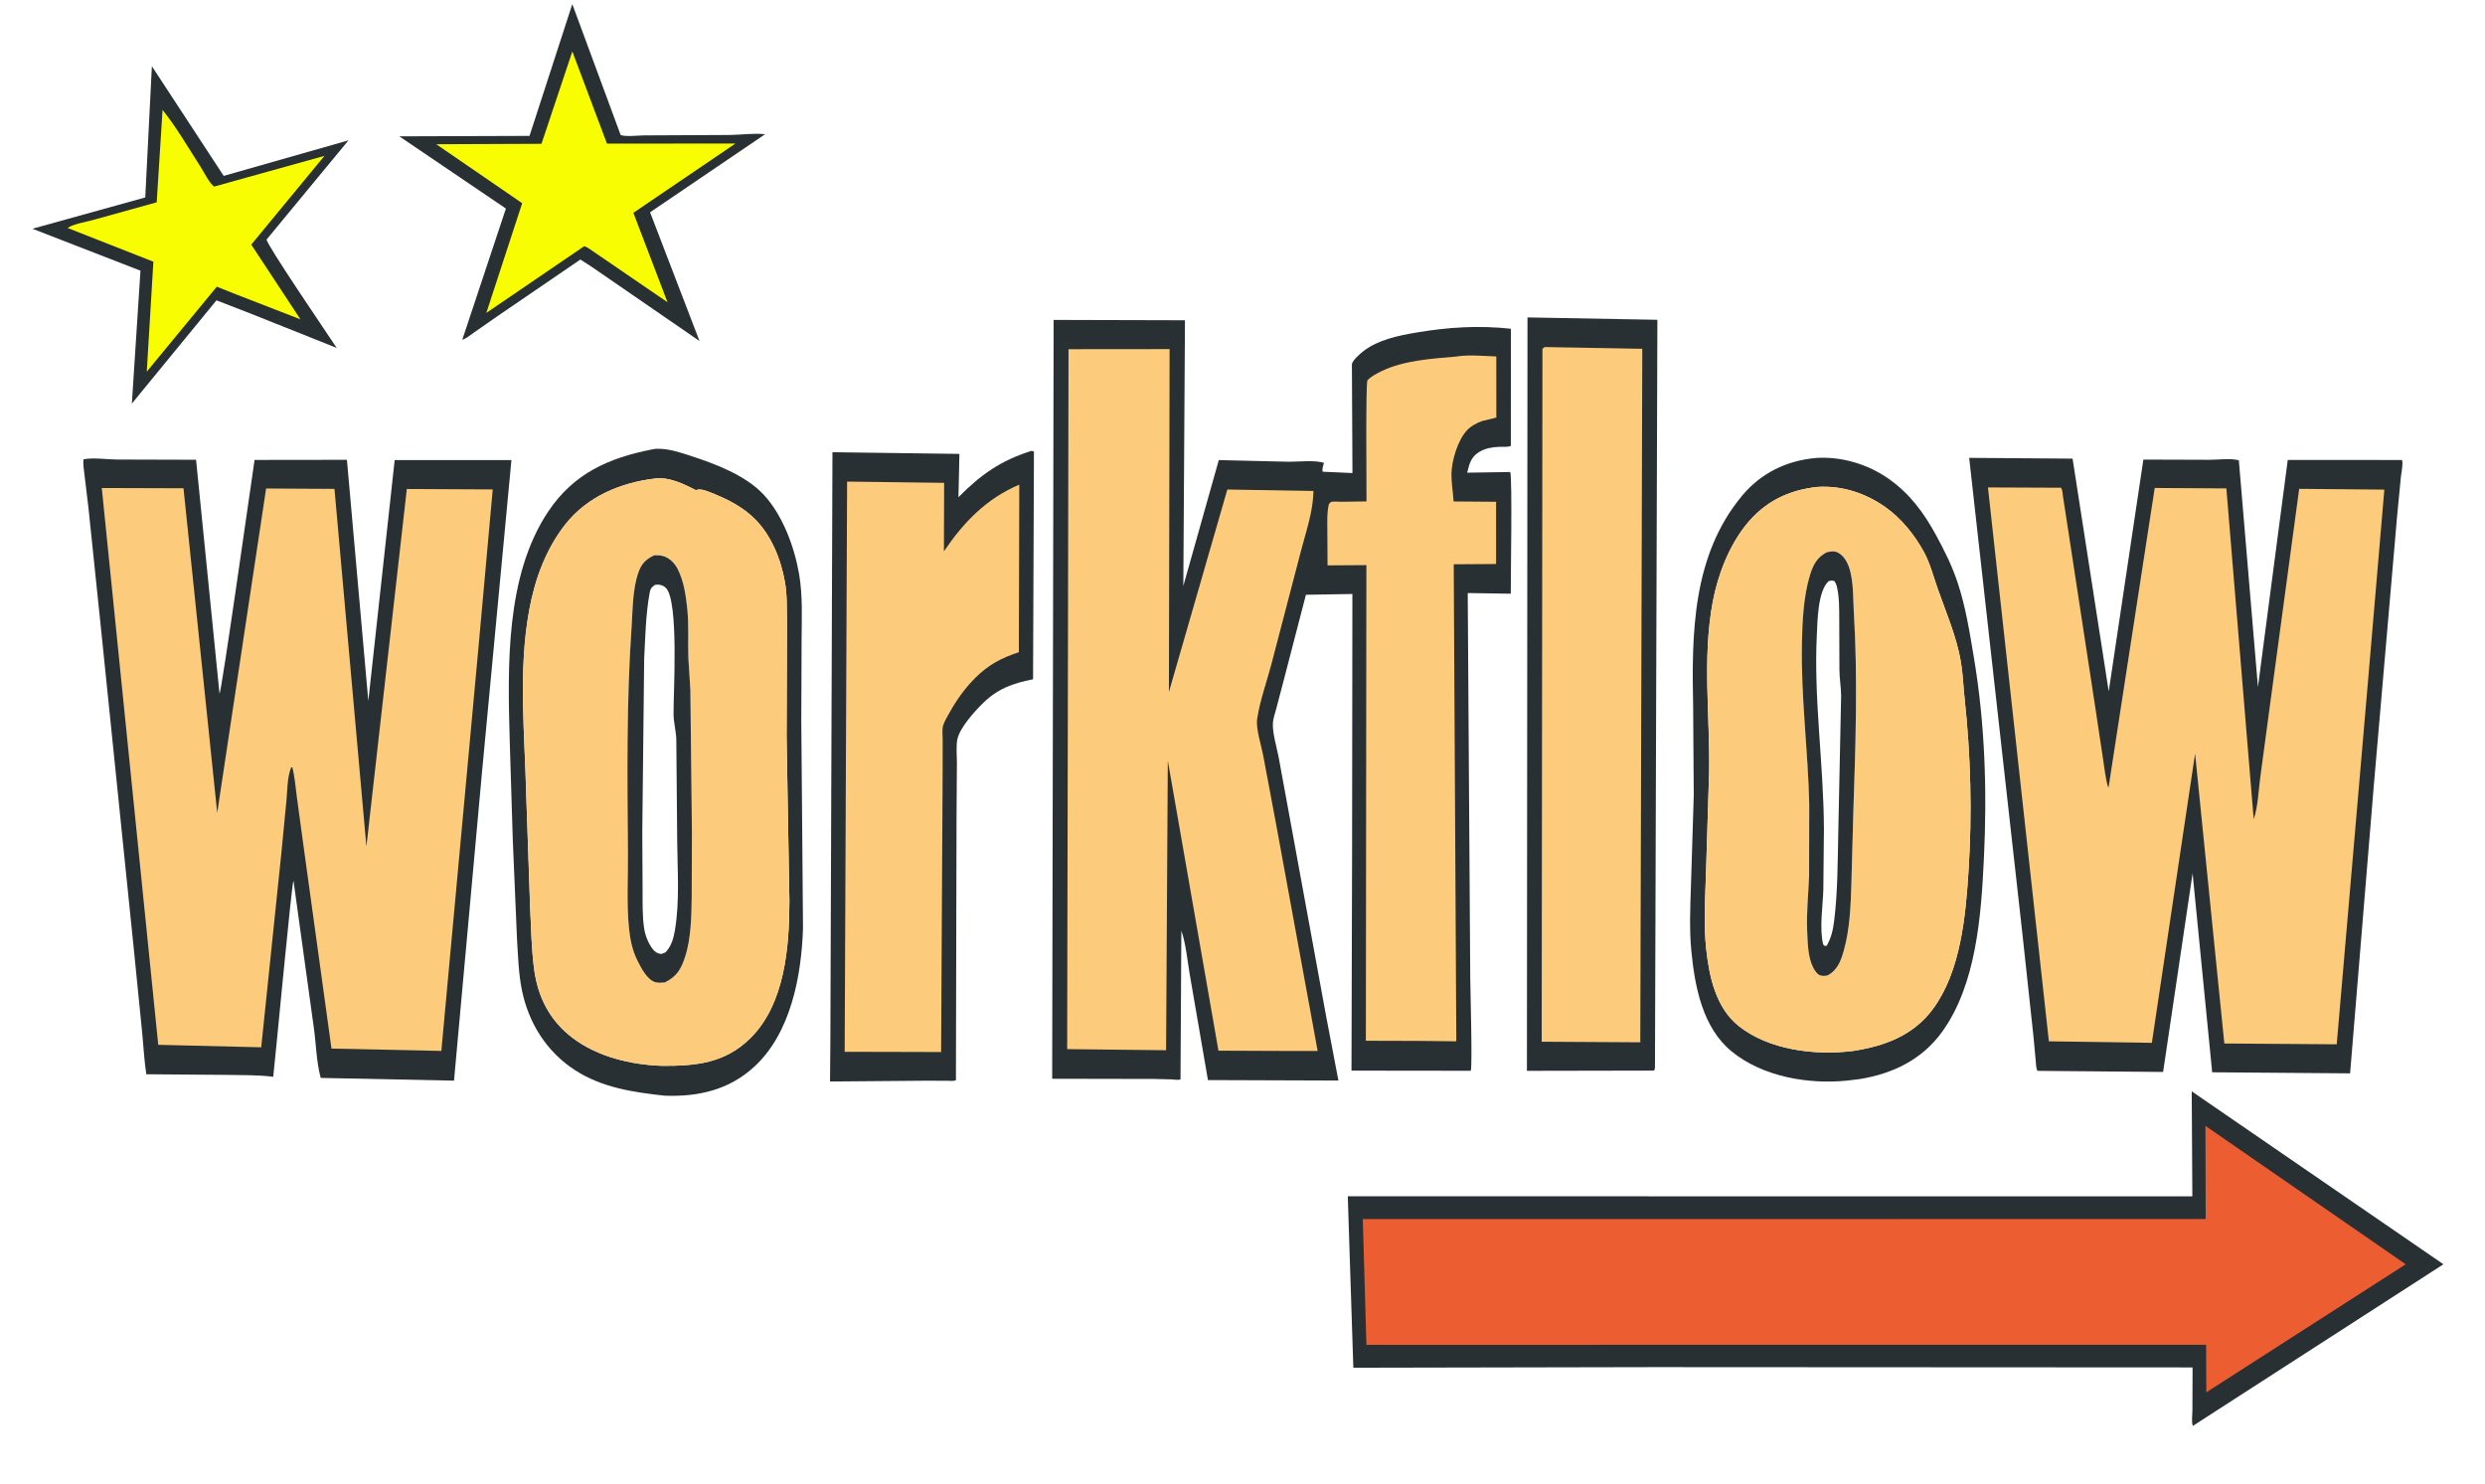
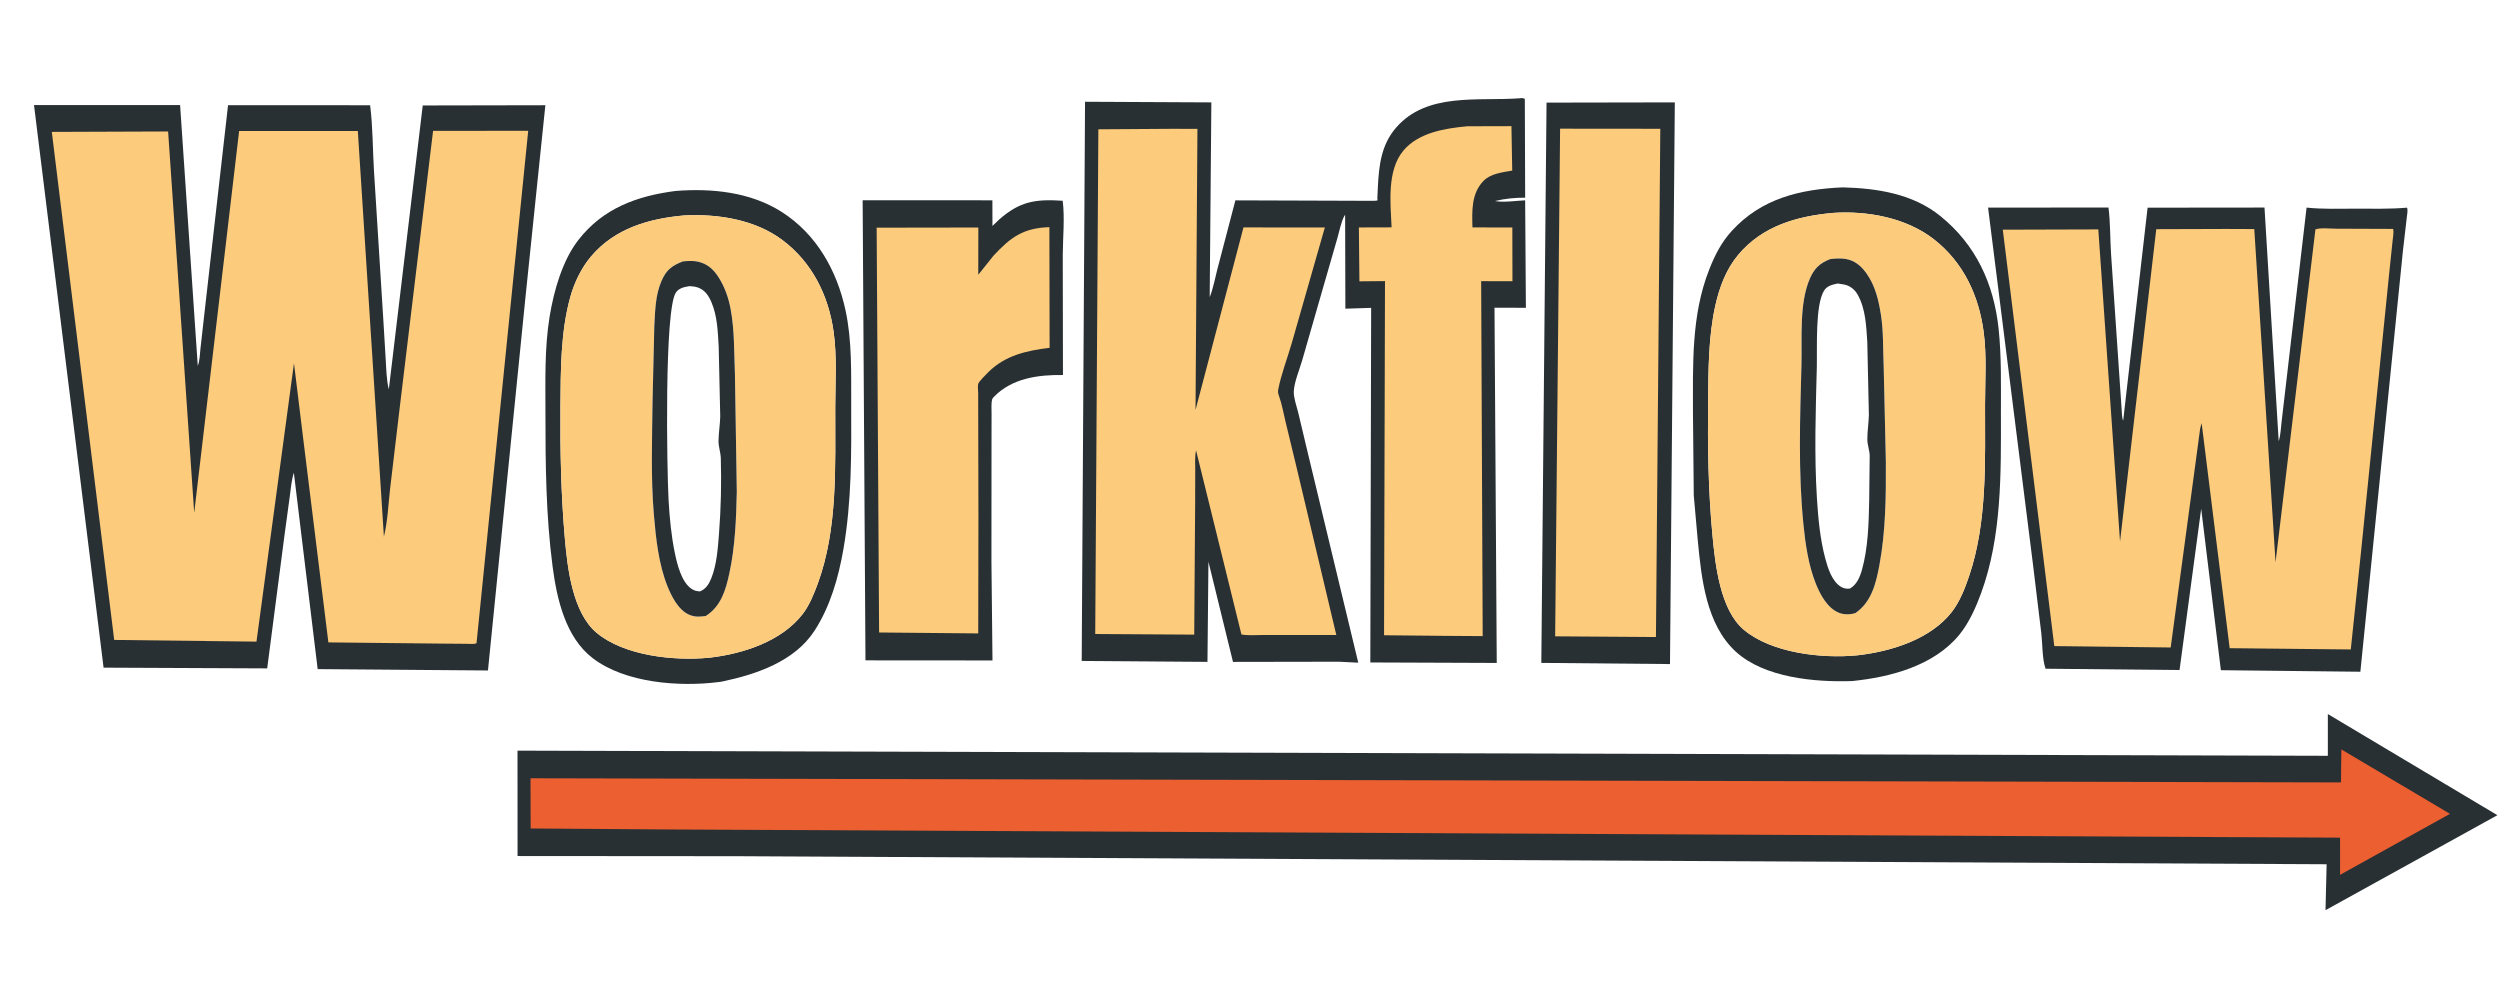
- <svg xmlns="http://www.w3.org/2000/svg" width="134" height="80">
-   <path fill="#293034" transform="matrix(0.134 0 0 0.133333 0 -7.62939e-06)" d="M61.117 26.771L90.02 71.135L140.239 56.756L107.29 96.87C107.168 98.802 132.201 135.657 135.509 140.733L101.185 126.951L87.109 121.47L53.063 163.222L56.528 109.474L13.037 92.51L58.453 79.857L61.117 26.771Z" />
-   <path fill="#F8FE01" transform="matrix(0.134 0 0 0.133333 0 -7.62939e-06)" d="M65.413 44.459C71.036 51.472 75.805 59.824 80.67 67.397C82.093 69.611 84.166 73.975 86.138 75.47L130.571 63.036L101.113 98.935L120.906 129.155L95.177 119.12L87.254 115.941L59.063 150.313L61.723 105.848L27.21 92.205C29.475 90.578 34.618 89.756 37.354 88.998L63.061 81.816L65.413 44.459Z" />
-   <path fill="#293034" transform="matrix(0.134 0 0 0.133333 0 -7.62939e-06)" d="M230.303 1.662L249.76 54.596C251.682 55.404 256.846 54.767 259.181 54.758L293.643 54.589C298.239 54.542 303.37 53.76 307.886 54.294L261.602 85.856L281.495 137.924L238.192 107.971L233.567 104.96L200.231 127.838L190.514 134.652C189.208 135.546 187.567 137.003 186.032 137.402L203.586 84.349L160.684 55.138L213.085 54.962L230.303 1.662Z" />
-   <path fill="#F8FE01" transform="matrix(0.134 0 0 0.133333 0 -7.62939e-06)" d="M230.315 20.803L244.246 58.066L295.942 58.059L254.879 86.079L268.617 122.236L236.572 100.218L235.107 99.564L195.699 126.558L210.134 82.183L175.57 58.337L217.898 58.163L230.315 20.803Z" />
-   <path fill="#293034" transform="matrix(0.134 0 0 0.133333 0 -7.62939e-06)" d="M415.099 182.343L416.077 182.61L415.718 274.725C407.437 276.374 401.372 278.549 395.223 284.72C391.938 288.017 386.373 294.221 385.307 298.816C384.658 301.614 385.091 305.67 385.073 308.569L384.92 331.443L384.68 436.87C383.835 437.329 382.375 437.115 381.396 437.111L372.466 437.082L334.012 437.408L334.154 420.55L334.993 182.894L386.083 183.574L385.699 201.085C394.774 191.879 402.741 186.233 415.099 182.343Z" />
-   <path fill="#FCCB7C" transform="matrix(0.134 0 0 0.133333 0 -7.62939e-06)" d="M340.884 194.769L379.931 195.28L379.847 222.976C387.757 211.236 396.942 201.62 410.172 196.017L409.999 263.78C403.012 266.057 397.766 268.879 392.535 274.096C388.396 278.224 384.998 282.991 382.177 288.103C381.284 289.722 380.021 291.717 379.522 293.478C379.037 295.189 379.364 297.799 379.352 299.644L379.317 315.361L379.018 368.836L378.721 425.477L339.909 425.384L340.884 194.769Z" />
-   <path fill="#293034" transform="matrix(0.134 0 0 0.133333 0 -7.62939e-06)" d="M614.683 128.376L666.956 129.336L665.985 431.814L665.693 432.99L614.456 433.088L614.683 128.376Z" />
-   <path fill="#FCCB7C" transform="matrix(0.134 0 0 0.133333 0 -7.62939e-06)" d="M621.564 140.358L660.878 141.063L660.078 421.55L620.398 421.312L620.703 141.106L621.564 140.358Z" />
-   <path fill="#293034" transform="matrix(0.134 0 0 0.133333 0 -7.62939e-06)" d="M730.746 185.219C741.149 184.529 751.766 187.75 760.238 193.794C768.594 199.754 774.236 207.464 779.077 216.401C782.403 222.542 785.461 228.682 787.677 235.315C790.995 245.241 792.615 255.699 794.334 265.996C798.807 292.78 799.662 320.078 798.356 347.162C797.252 370.084 795.373 398.091 781.518 417.338C773.476 428.509 761.79 434.22 748.468 436.407L743.176 437.054C727.526 438.618 709.153 435.434 696.74 425.16C685.093 415.52 681.983 398.878 680.614 384.528C679.78 375.783 680.188 366.859 680.465 358.095L681.589 321.734L681.35 286.097C680.719 256.269 680.964 224.705 701.035 200.5C708.656 191.31 718.87 186.309 730.746 185.219ZM731.403 196.931C719.654 198.198 710.202 202.858 702.751 212.1C695.786 220.738 691.269 232.516 689.246 243.367C684.979 266.251 688.162 289.28 687.771 312.323L686.498 353.702C686.155 363.763 685.528 373.874 686.611 383.909C687.814 395.049 690.501 407.636 699.707 414.985C711.785 424.626 730.163 426.894 745.019 425.125L745.725 425.039C758.573 423.038 770.071 418.762 777.998 407.858C788.983 392.749 790.981 370.661 792.146 352.57C793.665 328.976 793.076 305.697 790.554 282.182C790.042 277.412 789.891 272.501 789.104 267.777C787.423 257.689 783.18 247.803 779.779 238.146C778.073 233.301 776.686 227.788 774.247 223.291C770.462 216.315 765.099 209.617 758.586 205.02C750.608 199.389 741.206 196.314 731.403 196.931Z" />
-   <path fill="#FCCB7C" transform="matrix(0.134 0 0 0.133333 0 -7.62939e-06)" d="M731.403 196.931C741.206 196.314 750.608 199.389 758.586 205.02C765.099 209.617 770.462 216.315 774.247 223.291C776.686 227.788 778.073 233.301 779.779 238.146C783.18 247.803 787.423 257.689 789.104 267.777C789.891 272.501 790.042 277.412 790.554 282.182C793.076 305.697 793.665 328.976 792.146 352.57C790.981 370.661 788.983 392.749 777.998 407.858C770.071 418.762 758.573 423.038 745.725 425.039L745.019 425.125C730.163 426.894 711.785 424.626 699.707 414.985C690.501 407.636 687.814 395.049 686.611 383.909C685.528 373.874 686.155 363.763 686.498 353.702L687.771 312.323C688.162 289.28 684.979 266.251 689.246 243.367C691.269 232.516 695.786 220.738 702.751 212.1C710.202 202.858 719.654 198.198 731.403 196.931ZM735.115 223.352C731.142 225.474 729.646 228.426 728.359 232.631C725.749 241.155 725.284 251.38 725.114 260.277C724.699 282.021 727.577 303.487 728.063 325.161L728.005 354.386C727.722 361.767 726.898 369.203 727.235 376.589C727.454 381.372 727.487 387.131 729.718 391.453C730.298 392.577 731.376 394.226 732.666 394.543C733.633 394.78 734.652 394.721 735.596 394.434C739.41 392.292 740.778 388.666 741.92 384.629C744.442 375.716 744.777 366.012 745.041 356.79L745.775 329.481C746.679 302.059 747.657 274.574 745.985 247.191C745.607 241.004 746.057 232.436 742.945 226.884C742.032 225.254 740.377 223.53 738.499 223.089C737.417 222.835 736.185 223.137 735.115 223.352Z" />
-   <path fill="#293034" transform="matrix(0.134 0 0 0.133333 0 -7.62939e-06)" d="M735.115 223.352C736.185 223.137 737.417 222.835 738.499 223.089C740.377 223.53 742.032 225.254 742.945 226.884C746.057 232.436 745.607 241.004 745.985 247.191C747.657 274.574 746.679 302.059 745.775 329.481L745.041 356.79C744.777 366.012 744.442 375.716 741.92 384.629C740.778 388.666 739.41 392.292 735.596 394.434C734.652 394.721 733.633 394.78 732.666 394.543C731.376 394.226 730.298 392.577 729.718 391.453C727.487 387.131 727.454 381.372 727.235 376.589C726.898 369.203 727.722 361.767 728.005 354.386L728.063 325.161C727.577 303.487 724.699 282.021 725.114 260.277C725.284 251.38 725.749 241.155 728.359 232.631C729.646 228.426 731.142 225.474 735.115 223.352ZM735.859 235.069C731.505 239.018 731.408 251 731.127 256.638C729.822 282.835 733.883 309.054 733.977 335.292L733.739 359.805C733.544 366.517 732.092 375.445 733.67 381.962L734.257 382.564L735.068 382.506C736.99 379.222 737.672 375.856 738.127 372.118C739.569 360.273 739.488 347.912 739.765 335.974L740.895 281.517C740.876 277.965 740.238 274.473 740.211 270.94L740.141 250.983C740.112 246.435 740.237 241.351 739.102 236.928C738.905 236.162 738.613 235.607 738.145 234.97C737.205 234.791 736.79 234.724 735.859 235.069Z" />
-   <path fill="#293034" transform="matrix(0.134 0 0 0.133333 0 -7.62939e-06)" d="M262.534 181.738C263.515 181.506 264.481 181.478 265.484 181.509C269.739 181.641 274.003 183.078 278.022 184.393C287.949 187.641 300.038 192.232 307.267 200.009C314.939 208.264 319.656 221.137 321.554 232.089C323.05 240.723 322.63 249.761 322.576 258.493L322.45 291.996L322.818 335.303L323.141 375.463C322.528 394.61 318.264 417.803 303.526 431.427C293.361 440.824 280.981 443.653 267.461 443.132C254.814 441.754 242.262 439.885 231.378 432.805C219.995 425.4 212.74 413.792 210.045 400.57C208.651 393.733 208.476 386.681 208.045 379.734L206.365 340.074L205.128 299.832C204.293 269.698 203.283 232.849 220.665 206.803C230.924 191.429 245.001 185.181 262.534 181.738ZM263.645 193.527C249.809 195.165 236.322 200.807 227.518 212.051C219.58 222.187 215.231 234.306 212.944 246.866C208.505 271.251 211.173 296.834 211.758 321.441L213.349 367.443C213.75 375.589 213.875 383.803 214.932 391.897C216.425 403.324 221.219 412.761 230.476 419.807C240.52 427.451 253.987 430.637 266.407 431.062C279.945 431.141 291.694 430.055 301.918 419.93C315.857 406.127 317.636 383.013 317.669 364.492L316.539 298.15L316.707 252.092C316.585 246.699 316.819 240.84 315.894 235.523C314.288 226.285 310.472 216.612 303.78 209.907C299.225 205.344 293.549 202.282 287.63 199.864C285.824 199.126 283.411 197.994 281.464 197.966C280.898 197.958 280.559 198.068 280.029 198.252C275.285 195.772 269.179 192.783 263.645 193.527Z" />
-   <path fill="#FCCB7C" transform="matrix(0.134 0 0 0.133333 0 -7.62939e-06)" d="M263.645 193.527C269.179 192.783 275.285 195.772 280.029 198.252C280.559 198.068 280.898 197.958 281.464 197.966C283.411 197.994 285.824 199.126 287.63 199.864C293.549 202.282 299.225 205.344 303.78 209.907C310.472 216.612 314.288 226.285 315.894 235.523C316.819 240.84 316.585 246.699 316.707 252.092L316.539 298.15L317.669 364.492C317.636 383.013 315.857 406.127 301.918 419.93C291.694 430.055 279.945 431.141 266.407 431.062C253.987 430.637 240.52 427.451 230.476 419.807C221.219 412.761 216.425 403.324 214.932 391.897C213.875 383.803 213.75 375.589 213.349 367.443L211.758 321.441C211.173 296.834 208.505 271.251 212.944 246.866C215.231 234.306 219.58 222.187 227.518 212.051C236.322 200.807 249.809 195.165 263.645 193.527ZM263.215 224.598C259.94 226.215 258.185 227.918 256.95 231.408C254.509 238.301 254.648 246.518 254.151 253.761C252.066 284.139 252.458 314.575 252.696 345.003C252.774 354.972 252.132 365.576 253.119 375.48C253.578 380.09 254.511 384.508 256.603 388.679C258.004 391.471 260.388 396.191 263.623 397.212C264.813 397.587 266.296 397.413 267.529 397.335C272.231 395 273.966 392.183 275.601 387.255C278.101 379.719 278.229 370.858 278.353 362.985L278.438 336.33L277.816 279.088L277.011 266.208C276.78 259.638 277.242 252.983 276.586 246.438C276.046 241.051 275.18 234.846 272.624 229.982C271.412 227.675 269.347 225.585 266.784 224.883C265.592 224.556 264.439 224.531 263.215 224.598Z" />
-   <path fill="#293034" transform="matrix(0.134 0 0 0.133333 0 -7.62939e-06)" d="M263.215 224.598C264.439 224.531 265.592 224.556 266.784 224.883C269.347 225.585 271.412 227.675 272.624 229.982C275.18 234.846 276.046 241.051 276.586 246.438C277.242 252.983 276.78 259.638 277.011 266.208L277.816 279.088L278.438 336.33L278.353 362.985C278.229 370.858 278.101 379.719 275.601 387.255C273.966 392.183 272.231 395 267.529 397.335C266.296 397.413 264.813 397.587 263.623 397.212C260.388 396.191 258.004 391.471 256.603 388.679C254.511 384.508 253.578 380.09 253.119 375.48C252.132 365.576 252.774 354.972 252.696 345.003C252.458 314.575 252.066 284.139 254.151 253.761C254.648 246.518 254.509 238.301 256.95 231.408C258.185 227.918 259.94 226.215 263.215 224.598ZM263.606 236.534C262.106 237.565 261.723 238.126 261.395 239.951C259.849 248.546 259.666 257.853 259.223 266.558L258.465 336.648L258.586 359.588C258.619 364.848 258.445 370.246 259.207 375.462C259.632 378.366 260.954 381.653 262.763 383.971C263.653 385.112 264.695 385.658 266.113 385.837L267.822 385.172C270.12 382.695 271.005 379.685 271.565 376.402C273.599 364.487 272.588 351.741 272.51 339.695L272.155 298.926C272.022 295.538 271.094 292.226 271.043 288.902C270.923 280.94 273.342 242.66 267.847 237.653C266.764 236.667 265.449 236.328 264.016 236.477L263.606 236.534Z" />
-   <path fill="#293034" transform="matrix(0.134 0 0 0.133333 0 -7.62939e-06)" d="M881.982 441.375L983.275 511.318L882.43 576.692C881.824 575.256 882.249 572.308 882.258 570.625L882.322 553.036L665.894 552.92L544.599 553.161L542.365 483.834L882.229 483.838L881.982 441.375Z" />
-   <path fill="#EC5E31" transform="matrix(0.134 0 0 0.133333 0 -7.62939e-06)" d="M887.502 455.351L968.087 511.322L887.844 563.117L887.77 543.872L647.217 543.893L549.865 543.919L548.403 493.049L887.596 493.015L887.502 455.351Z" />
-   <path fill="#293034" transform="matrix(0.134 0 0 0.133333 0 -7.62939e-06)" d="M792.423 185.177L834.039 185.489L848.579 279.644L862.523 185.874L889.237 185.958C892.732 185.95 897.714 185.259 900.94 186.161L908.628 277.858L920.627 186.008L966.605 186.038C967.122 187.64 966.344 191.057 966.156 192.809L964.597 209.159L955.214 318.189L945.716 434.106L890.213 433.675L882.33 353.222L870.471 433.537L819.896 433.096C819.282 431.885 819.323 430.221 819.191 428.881L818.328 419.481L813.745 376.743L792.423 185.177Z" />
-   <path fill="#FCCB7C" transform="matrix(0.134 0 0 0.133333 0 -7.62939e-06)" d="M799.98 197.136L829.37 197.259C829.987 197.97 830.036 199.858 830.187 200.832L831.972 212.479L842.964 284.712L846.254 306.646C846.86 310.518 847.219 314.573 848.322 318.34L848.529 318.34L867.091 197.354L895.923 197.531L906.917 331.297C908.636 326.329 908.84 319.888 909.531 314.627L913.33 286.226L925.223 197.709L959.493 198.019L952.819 276.693L940.332 422.355L895.098 422.032L883.336 304.79L865.938 421.761L824.495 421.155L799.98 197.136Z" />
-   <path fill="#293034" transform="matrix(0.134 0 0 0.133333 0 -7.62939e-06)" d="M33.611 185.761C37.667 184.982 42.842 185.814 47.019 185.854L78.899 185.943L88.337 280.563C89.184 279.766 101.148 194.68 102.443 186.013L139.61 185.967L148.218 283.511L158.824 186.073L205.807 186.081L194.005 311.896L182.702 437.056L129.064 435.95C127.297 429.483 127.212 422.123 126.259 415.462L118.102 356.167C117.41 356.84 110.66 429.745 109.955 435.502C103.894 434.702 97.474 434.854 91.359 434.727L58.883 434.471C58.035 429.1 57.797 423.64 57.267 418.23L53.908 384.426L40.55 253.318L35.58 205.278L33.988 191.895C33.779 189.907 33.333 187.738 33.611 185.761Z" />
-   <path fill="#FCCB7C" transform="matrix(0.134 0 0 0.133333 0 -7.62939e-06)" d="M40.958 197.371L73.846 197.472L87.413 328.74L107.084 197.566L134.597 197.727L147.447 342.321L163.712 197.765L198.286 197.94L192.58 261.472L177.607 425.035L133.392 424.088L122.413 344.182L119.475 322.501C118.932 318.445 118.652 314.202 117.602 310.252L117.119 310.496C115.603 314.306 115.68 319.387 115.297 323.492L113.228 345.015L105.119 423.565L63.676 422.563L40.958 197.371Z" />
-   <path fill="#293034" transform="matrix(0.134 0 0 0.133333 0 -7.62939e-06)" d="M423.994 129.388L476.849 129.528L476.189 236.972L490.459 186.077L518.556 186.749C522.46 186.798 529.22 185.959 532.792 187.225C532.444 188.425 531.993 189.526 532.265 190.78L544.246 191.317L544.025 147.313C544.175 145.799 547.357 143.022 548.597 142.057C554.628 137.366 562.724 135.728 570.079 134.476C582.808 132.31 595.16 131.537 608.012 132.96L607.988 180.304C606.948 180.927 604.464 180.668 603.192 180.724C600.414 180.846 597.797 181.3 595.361 182.73C591.936 184.74 591.319 187.561 590.412 191.167L607.72 190.898C608.635 192.641 607.913 234.432 607.956 240.118L590.638 239.852L591.647 395.118C591.686 399.603 592.572 431.997 591.852 433.063L543.857 433.006L544.097 344.793L544.221 240.233L525.521 240.548L516.459 275.63L513.504 286.914C513.078 288.591 512.314 290.711 512.233 292.42C512.034 296.615 513.74 301.989 514.538 306.199L518.998 330.601L533.603 410.71L538.596 437.01L486.095 436.828L478.775 394.108C477.79 388.396 477.264 381.85 475.392 376.404L475.057 436.539C474.162 436.93 472.602 436.607 471.604 436.548L464.41 436.37L423.41 436.29L423.994 129.388Z" />
-   <path fill="#FCCB7C" transform="matrix(0.134 0 0 0.133333 0 -7.62939e-06)" d="M585.795 144.223C590.821 143.351 597.007 143.996 602.126 144.159C602.129 146.468 602.156 168.841 602.155 168.843C601.992 169.04 597.172 170.025 596.485 170.266C594.229 171.058 591.87 172.34 590.249 174.127C586.542 178.214 584.134 186.452 584.087 191.804C584.055 195.389 584.747 199.19 584.941 202.805L602.048 202.937L602.052 228.103L585.003 228.219L586.042 421.147L570.646 420.983L549.644 420.92L549.855 228.56L534.219 228.662L534.137 214.104C534.139 210.663 533.946 207.189 534.775 203.824C534.924 203.68 535.497 203.024 535.645 202.985C536.697 202.71 538.592 202.943 539.722 202.927L549.899 202.783C549.902 197.569 549.55 154.67 550.273 153.836C551.623 152.279 554.088 151.026 555.913 150.128C564.751 145.778 576.092 145.058 585.795 144.223Z" />
-   <path fill="#FCCB7C" transform="matrix(0.134 0 0 0.133333 0 -7.62939e-06)" d="M429.99 141.228L470.662 141.188L470.387 279.866L493.893 197.98L528.528 198.578C528.479 206.748 525.55 214.993 523.514 222.895L511.632 268.635C509.75 275.8 506.995 283.45 505.912 290.719C505.327 294.642 507.514 301.276 508.277 305.252L513.781 334.717L530.249 425.06L516.479 425.042L490.322 424.936L469.944 307.663L469.253 424.756L429.443 424.309L429.99 141.228Z" />
+ <svg xmlns="http://www.w3.org/2000/svg" width="100" height="40">
+   <path fill="#293034" transform="matrix(0.1 0 0 0.1 0 -7.62939e-06)" d="M345.058 80.1L396.957 80.122L396.98 90.384L399.585 87.875C407.912 80.527 414.111 79.589 425.071 80.298C425.964 87.187 425.132 95.138 425.108 102.161L425.185 150.01C415.364 149.863 404.813 151.26 397.606 158.701C397.366 158.948 396.954 159.415 396.868 159.743C396.438 161.379 396.634 163.788 396.628 165.498L396.606 177.399L396.576 224.57L396.994 264.181L346.188 264.144L345.058 80.1Z" />
+   <path fill="#FCCB7C" transform="matrix(0.1 0 0 0.1 0 -7.62939e-06)" d="M350.664 91.072L391.335 91.01L391.31 109.903L397.41 102.258C404.401 94.741 409.372 91.219 419.754 90.856L419.845 139.122C410.674 140.236 402.005 142.157 395.238 148.944C394.42 149.765 391.511 152.62 391.261 153.606C391.022 154.547 391.268 156.282 391.27 157.286L391.289 166.041L391.368 206.884L391.292 253.366L351.64 252.994L350.664 91.072Z" />
+   <path fill="#293034" transform="matrix(0.1 0 0 0.1 0 -7.62939e-06)" d="M618.613 41.046L669.928 40.95L667.997 265.627L616.527 265.157L618.613 41.046Z" />
+   <path fill="#FCCB7C" transform="matrix(0.1 0 0 0.1 0 -7.62939e-06)" d="M624.041 51.475L664.121 51.514L662.377 254.813L622.062 254.531L624.041 51.475Z" />
+   <path fill="#293034" transform="matrix(0.1 0 0 0.1 0 -7.62939e-06)" d="M270.298 76.373C284.805 75.266 300.155 76.79 312.701 84.786C326.609 93.649 334.76 108.21 338.186 124.016C340.874 136.412 340.432 149.325 340.482 161.938C340.558 181.307 340.693 200.573 337.358 219.723C335.388 231.031 332.095 242.604 325.792 252.313C317.815 264.603 302.466 269.764 288.866 272.615L287.601 272.802C271.783 274.839 250.062 273.231 237.061 263.25C226.212 254.923 222.744 239.589 221.052 226.723C218.346 206.136 218.177 185.726 218.178 165.01C218.179 152.163 217.777 139.21 219.871 126.486C221.539 116.353 224.933 104.286 231.288 96.071C241.179 83.285 254.824 78.365 270.298 76.373ZM273.97 86.158C259.735 87.38 245.969 91.274 236.41 102.591C232.568 107.139 229.736 113.004 228.141 118.725C224.216 132.81 224.286 148.165 224.175 162.698C224.041 180.292 224.408 197.897 225.945 215.432C226.985 227.308 229.035 245.081 238.662 253.131C249.665 262.334 269.615 264.446 283.586 263.087L284.3 263.009C297.377 261.451 312.637 256.504 321.04 245.648C323.743 242.155 325.557 237.648 327.072 233.536C335.226 211.408 334.036 186.193 334.101 162.964C334.129 152.931 334.838 142.568 333.43 132.613C331.384 118.155 324.852 104.956 313.015 96.067C302.063 87.842 287.369 85.539 273.97 86.158Z" />
+   <path fill="#FCCB7C" transform="matrix(0.1 0 0 0.1 0 -7.62939e-06)" d="M273.97 86.158C287.369 85.539 302.063 87.842 313.015 96.067C324.852 104.956 331.384 118.155 333.43 132.613C334.838 142.568 334.129 152.931 334.101 162.964C334.036 186.193 335.226 211.408 327.072 233.536C325.557 237.648 323.743 242.155 321.04 245.648C312.637 256.504 297.377 261.451 284.3 263.009L283.586 263.087C269.615 264.446 249.665 262.334 238.662 253.131C229.035 245.081 226.985 227.308 225.945 215.432C224.408 197.897 224.041 180.292 224.175 162.698C224.286 148.165 224.216 132.81 228.141 118.725C229.736 113.004 232.568 107.139 236.41 102.591C245.969 91.274 259.735 87.38 273.97 86.158ZM273.177 104.552C268.826 106.248 266.579 107.883 264.664 112.239C262.11 118.05 262.075 124.233 261.72 130.455L261.021 160.447C260.856 175.595 260.266 190.834 261.556 205.956C262.355 215.317 263.422 225.452 266.887 234.243C268.54 238.435 271.306 244.028 275.71 245.904C278.014 246.886 279.921 246.727 282.317 246.396C288.389 242.492 290.253 236.175 291.716 229.45C294.041 218.758 294.476 207.656 294.719 196.749L293.966 149.396C293.611 140.763 293.833 132.112 292.238 123.582C291.387 119.036 289.86 114.67 287.338 110.774C285.286 107.602 282.92 105.507 279.112 104.647C277.289 104.235 275.035 104.394 273.177 104.552Z" />
+   <path fill="#293034" transform="matrix(0.1 0 0 0.1 0 -7.62939e-06)" d="M273.177 104.552C275.035 104.394 277.289 104.235 279.112 104.647C282.92 105.507 285.286 107.602 287.338 110.774C289.86 114.67 291.387 119.036 292.238 123.582C293.833 132.112 293.611 140.763 293.966 149.396L294.719 196.749C294.476 207.656 294.041 218.758 291.716 229.45C290.253 236.175 288.389 242.492 282.317 246.396C279.921 246.727 278.014 246.886 275.71 245.904C271.306 244.028 268.54 238.435 266.887 234.243C263.422 225.452 262.355 215.317 261.556 205.956C260.266 190.834 260.856 175.595 261.021 160.447L261.72 130.455C262.075 124.233 262.11 118.05 264.664 112.239C266.579 107.883 268.826 106.248 273.177 104.552ZM275.889 114.446C273.847 114.774 271.661 115.151 270.383 116.977C265.662 123.719 266.775 188.201 267.426 199.892C267.827 207.098 268.496 214.277 269.967 221.351C270.896 225.821 272.631 232.937 276.682 235.579C277.778 236.294 278.74 236.514 280.029 236.553C282.424 235.551 283.603 233.564 284.537 231.246C286.714 225.84 287.153 219.201 287.603 213.431C288.38 203.49 288.612 193.247 288.319 183.278C288.249 180.902 287.374 178.734 287.406 176.373C287.45 173.122 288.016 169.859 288.093 166.589L287.479 138.706C287.126 132.758 286.957 126.43 284.571 120.879C283.447 118.264 282.013 116.057 279.223 115.029C278.167 114.64 277.004 114.537 275.889 114.446Z" />
+   <path fill="#293034" transform="matrix(0.1 0 0 0.1 0 -7.62939e-06)" d="M737.093 74.947C750.85 75.312 765.07 77.468 776.145 86.417C790.401 97.938 797.547 113.534 799.446 131.54C800.629 142.75 800.351 154.016 800.367 165.272C800.401 189.183 800.779 214.557 792.42 237.327C790.333 243.013 787.595 249.171 783.737 253.887C773.545 266.344 756.118 270.882 740.842 272.424C726.03 272.935 705.75 271.125 694.331 260.678C682.456 249.814 680.578 231.39 679.122 216.318L677.506 198.196L677.184 165.06C677.199 145.748 676.459 126.199 683.66 107.872C685.94 102.071 688.54 96.929 692.771 92.304C704.652 79.318 720.195 75.68 737.093 74.947ZM733.151 85.176C718.735 86.464 704.876 90.437 695.257 101.971C690.444 107.741 687.78 114.88 686.152 122.128C683.36 134.556 683.383 147.725 683.239 160.407C683.037 178.206 683.3 196.107 684.96 213.837C686.062 225.607 687.993 244.003 697.631 252.001C708.742 261.221 728.683 263.498 742.748 262.139L743.775 262.019C756.828 260.453 772.223 255.622 780.679 244.828C783.914 240.699 785.981 235.348 787.646 230.428C794.974 208.779 794.001 184.345 794.019 161.79C794.027 152.41 794.711 142.523 793.522 133.215C791.623 118.351 785.448 104.96 773.463 95.648C762.437 87.082 746.905 84.238 733.182 85.169L733.151 85.176Z" />
+   <path fill="#FCCB7C" transform="matrix(0.1 0 0 0.1 0 -7.62939e-06)" d="M733.151 85.176L733.182 85.169C746.905 84.238 762.437 87.082 773.463 95.648C785.448 104.96 791.623 118.351 793.522 133.215C794.711 142.523 794.027 152.41 794.019 161.79C794.001 184.345 794.974 208.779 787.646 230.428C785.981 235.348 783.914 240.699 780.679 244.828C772.223 255.622 756.828 260.453 743.775 262.019L742.748 262.139C728.683 263.498 708.742 261.221 697.631 252.001C687.993 244.003 686.062 225.607 684.96 213.837C683.3 196.107 683.037 178.206 683.239 160.407C683.383 147.725 683.36 134.556 686.152 122.128C687.78 114.88 690.444 107.741 695.257 101.971C704.876 90.437 718.735 86.464 733.151 85.176ZM732.048 103.651C727.956 105.253 725.747 107.309 723.96 111.413C719.604 121.42 720.871 135.379 720.578 146.2C720.004 167.339 719.256 188.725 721.372 209.794C722.171 217.748 723.378 226.102 726.37 233.564C728.128 237.947 730.969 243.243 735.596 245.119C737.573 245.921 740.15 245.887 742.167 245.215C748.604 240.81 750.404 233.333 751.763 226.039C754.28 212.527 754.418 198.38 754.339 184.665L753.471 146.595C753.159 139.719 753.436 132.638 752.355 125.824C751.44 120.054 750.123 114.435 746.732 109.561C744.639 106.551 742.008 104.198 738.254 103.581C736.235 103.249 734.063 103.398 732.048 103.651Z" />
+   <path fill="#293034" transform="matrix(0.1 0 0 0.1 0 -7.62939e-06)" d="M732.048 103.651C734.063 103.398 736.235 103.249 738.254 103.581C742.008 104.198 744.639 106.551 746.732 109.561C750.123 114.435 751.44 120.054 752.355 125.824C753.436 132.638 753.159 139.719 753.471 146.595L754.339 184.665C754.418 198.38 754.28 212.527 751.763 226.039C750.404 233.333 748.604 240.81 742.167 245.215C740.15 245.887 737.573 245.921 735.596 245.119C730.969 243.243 728.128 237.947 726.37 233.564C723.378 226.102 722.171 217.748 721.372 209.794C719.256 188.725 720.004 167.339 720.578 146.2C720.871 135.379 719.604 121.42 723.96 111.413C725.747 107.309 727.956 105.253 732.048 103.651ZM735.101 113.396C733.002 113.853 730.849 114.271 729.629 116.247C726.006 122.113 726.917 139.408 726.739 146.403C726.29 164.055 725.658 181.77 726.775 199.411C727.278 207.362 728.033 215.554 730.076 223.27C731.12 227.211 732.799 232.67 736.543 234.815C737.581 235.409 738.817 235.607 739.99 235.408C742.611 233.935 743.947 230.899 744.737 228.102C747.245 219.219 747.483 209.476 747.675 200.301L747.878 182.219C747.801 180.032 746.943 177.916 746.933 175.779C746.918 172.535 747.479 169.21 747.55 165.931L746.912 136.711C746.499 130.37 746.245 123.5 743.04 117.819C741.9 115.8 740.14 114.409 737.883 113.851L735.101 113.396Z" />
+   <path fill="#293034" transform="matrix(0.1 0 0 0.1 0 -7.62939e-06)" d="M795.227 83.044L843.397 83.011C844.182 89.228 844.021 95.748 844.452 102.017L847.968 153.672L848.665 163.779C848.778 165.156 848.731 167.015 849.271 168.284L859.037 83.071L905.8 83.022L911.477 176.463C912.264 174.124 912.352 170.997 912.654 168.517L914.546 152.381L922.63 83.04C929.044 83.721 935.608 83.475 942.053 83.468C948.942 83.461 955.927 83.663 962.792 83.065C963.25 83.995 962.828 85.85 962.726 86.902L961.178 100.279L956.264 148.844L944.149 268.696L888.347 268.081L880.477 203.519L871.82 268.016L818.23 267.491C816.853 263.575 817.019 257.701 816.544 253.48L813.169 225.595L795.227 83.044Z" />
+   <path fill="#FCCB7C" transform="matrix(0.1 0 0 0.1 0 -7.62939e-06)" d="M890.375 91.581L901.709 91.625L910.217 224.908L926.174 91.745C928.369 91.001 932.205 91.485 934.574 91.483L957.235 91.571C957.614 92.914 957.153 95.027 957.026 96.431L955.645 109.646L951.757 148.114L944.446 220.396L940.31 259.783L891.868 259.27L880.655 169.231L880.076 171.34L868.275 258.993L821.718 258.436L801.115 91.88L839.324 91.763L848.012 216.636L862.501 91.672L890.375 91.581Z" />
+   <path fill="#293034" transform="matrix(0.1 0 0 0.1 0 -7.62939e-06)" d="M607.84 39.316C608.823 39.207 609.059 39.13 609.931 39.56L610.065 79.07C605.924 79.067 602.012 79.432 597.985 80.424C601.631 81.054 606.326 80.308 610.059 80.125L610.359 123.118L597.801 123.085L598.7 265.176L548.128 264.982L548.459 123.145L538.149 123.477L538.051 85.979C537.927 86.091 537.879 86.119 537.786 86.284C536.496 88.583 535.694 92.698 534.952 95.253L529.059 115.677L520.872 144.148C519.804 147.854 517.674 152.845 517.517 156.581C517.41 159.142 518.649 162.404 519.255 164.902L523.357 182.143L543.307 265.077L535.522 264.688L493.193 264.763L483.378 224.699L482.987 264.755L432.68 264.375L434.016 40.703L484.543 40.955L483.88 118.842C485.305 115.369 485.977 111.379 486.93 107.742L494.157 80.143L549.408 80.329C549.63 80.312 550.765 80.292 550.901 80.2C551.147 80.031 550.925 79.602 550.937 79.303L551.129 75.068C551.568 66.285 552.43 58.001 558.408 51.087C570.753 36.811 591.277 40.545 607.84 39.316Z" />
+   <path fill="#FCCB7C" transform="matrix(0.1 0 0 0.1 0 -7.62939e-06)" d="M586.867 50.509L604.575 50.463L604.889 68.237C600.921 68.955 596.233 69.387 593.299 72.462C588.492 77.498 588.799 84.522 588.982 90.959L604.934 90.999L604.979 112.49L592.464 112.46L593.076 254.44L578.715 254.348L553.621 254.102L554.002 112.438L543.768 112.529L543.55 90.981L556.639 90.942C556.181 81.308 554.718 68.234 561.305 60.307C567.366 53.013 578.008 51.342 586.867 50.509Z" />
+   <path fill="#FCCB7C" transform="matrix(0.1 0 0 0.1 0 -7.62939e-06)" d="M468.629 51.526L478.973 51.548L478.207 163.991L497.393 90.966L529.935 90.999L516.754 137.077C514.995 143.192 512.467 149.663 511.282 155.87C511.11 156.77 511.266 157.485 511.578 158.336C512.758 161.557 513.382 165.241 514.19 168.587L518.653 187.047L534.524 253.995L522.217 253.995L505.287 253.993C502.468 253.99 499.325 254.299 496.573 253.787L478.415 180.135C477.88 182.669 478.104 185.476 478.093 188.059L478.054 201.876L477.69 253.85L438.093 253.602L439.343 51.723L468.629 51.526Z" />
+   <path fill="#293034" transform="matrix(0.1 0 0 0.1 0 -7.62939e-06)" d="M931.137 285.619L998.96 326.078L930.203 364.071L930.648 345.702L294.678 342.479L207.023 342.413L207.004 300.26L931.138 302.318L931.137 285.619Z" />
+   <path fill="#EC5F31" transform="matrix(0.1 0 0 0.1 0 -7.62939e-06)" d="M936.545 299.774L979.978 325.534L936.031 349.925L936.027 335.061L269.781 331.795L212.258 331.389L212.208 311.307L936.398 312.966L936.545 299.774Z" />
+   <path fill="#293034" transform="matrix(0.1 0 0 0.1 0 -7.62939e-06)" d="M13.602 42.034L72.041 42.026L79.11 146.366C79.912 144.293 79.931 141.748 80.172 139.548L81.605 126.793L91.217 42.072L148.049 42.097C149.17 50.847 149.055 59.797 149.608 68.604L153.305 127.473L154.307 144.209C154.54 148.061 154.597 151.973 155.526 155.733L169.093 42.184L218.148 42.09L210.165 119.112L195.183 268.19L127.069 267.647L117.54 189.101C116.574 192.14 116.326 195.548 115.891 198.71L113.765 214.344L106.878 267.355L41.431 267.063L13.602 42.034Z" />
+   <path fill="#FCCB7C" transform="matrix(0.1 0 0 0.1 0 -7.62939e-06)" d="M95.654 52.387L143.13 52.399L153.56 214.652C155.075 208.593 155.341 201.614 156.053 195.386L160.02 161.963L173.231 52.35L211.285 52.321L190.607 257.296C189.554 257.762 187.881 257.53 186.726 257.523L177.329 257.448L131.352 256.958L121.149 174.369L117.591 145.299L102.592 256.648L45.676 255.974L20.724 52.762L67.243 52.587L77.68 205.132L95.654 52.387Z" />
</svg>
